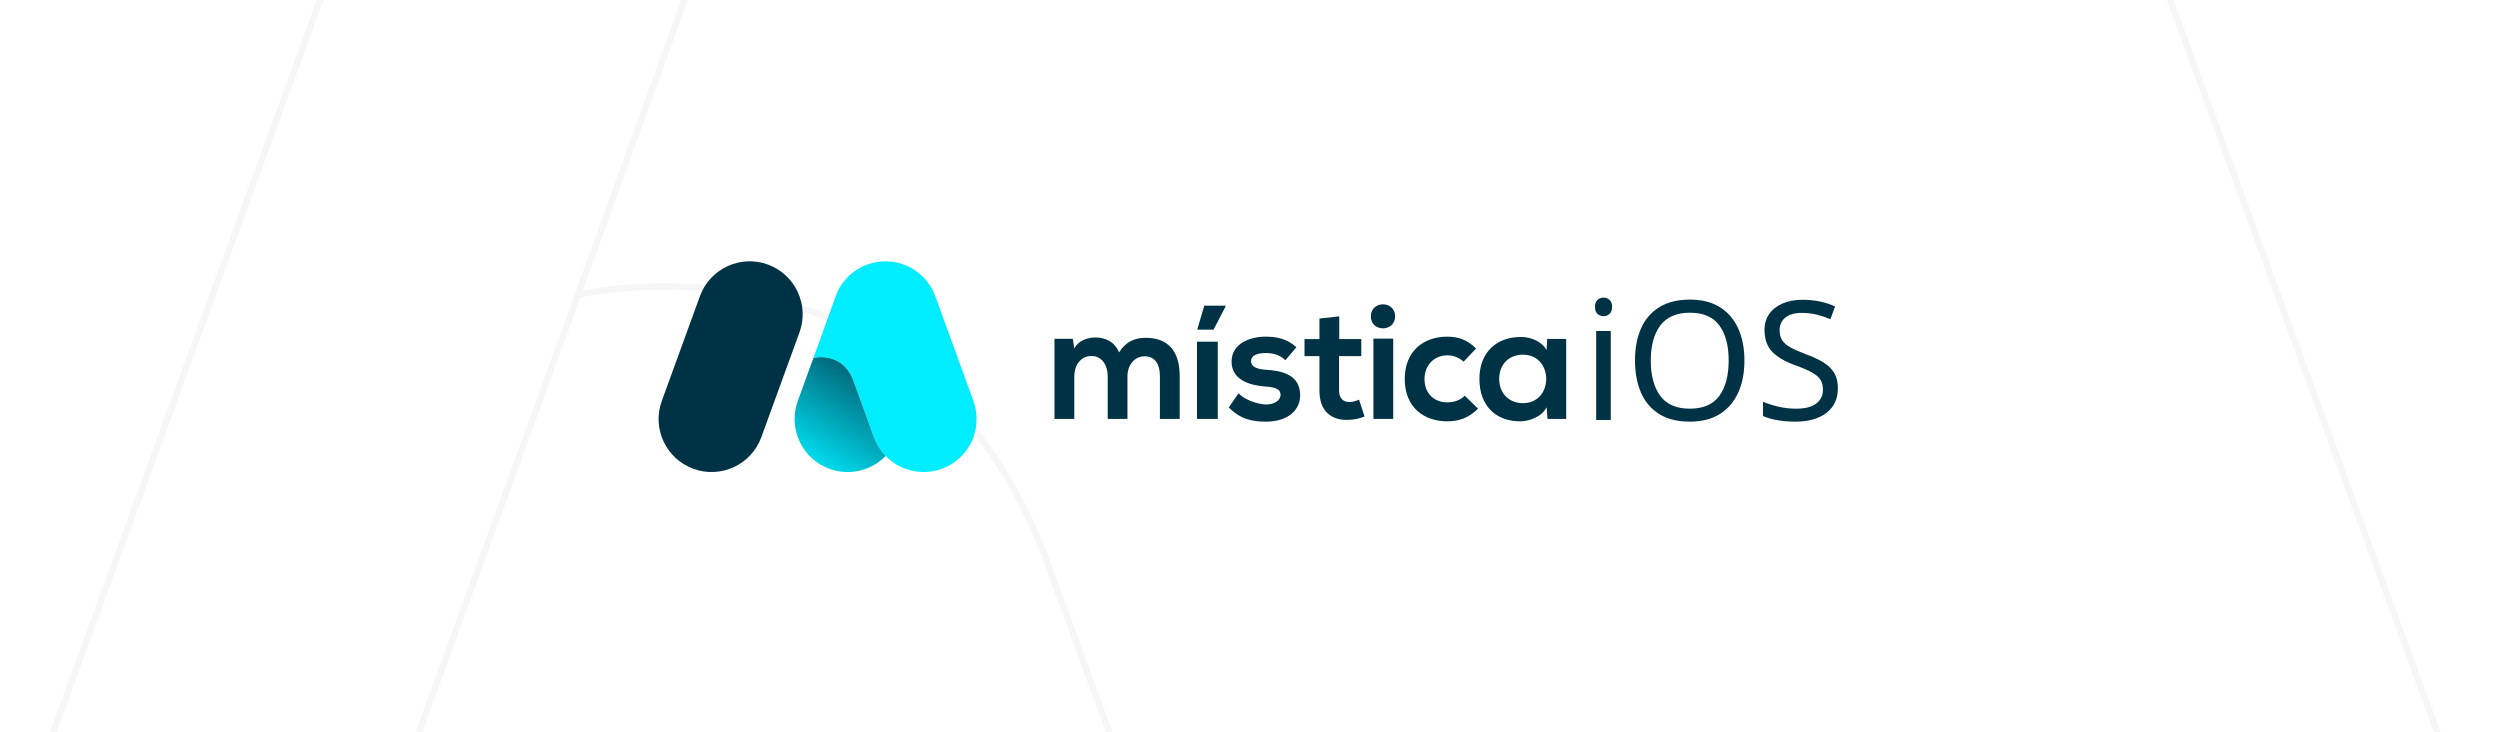
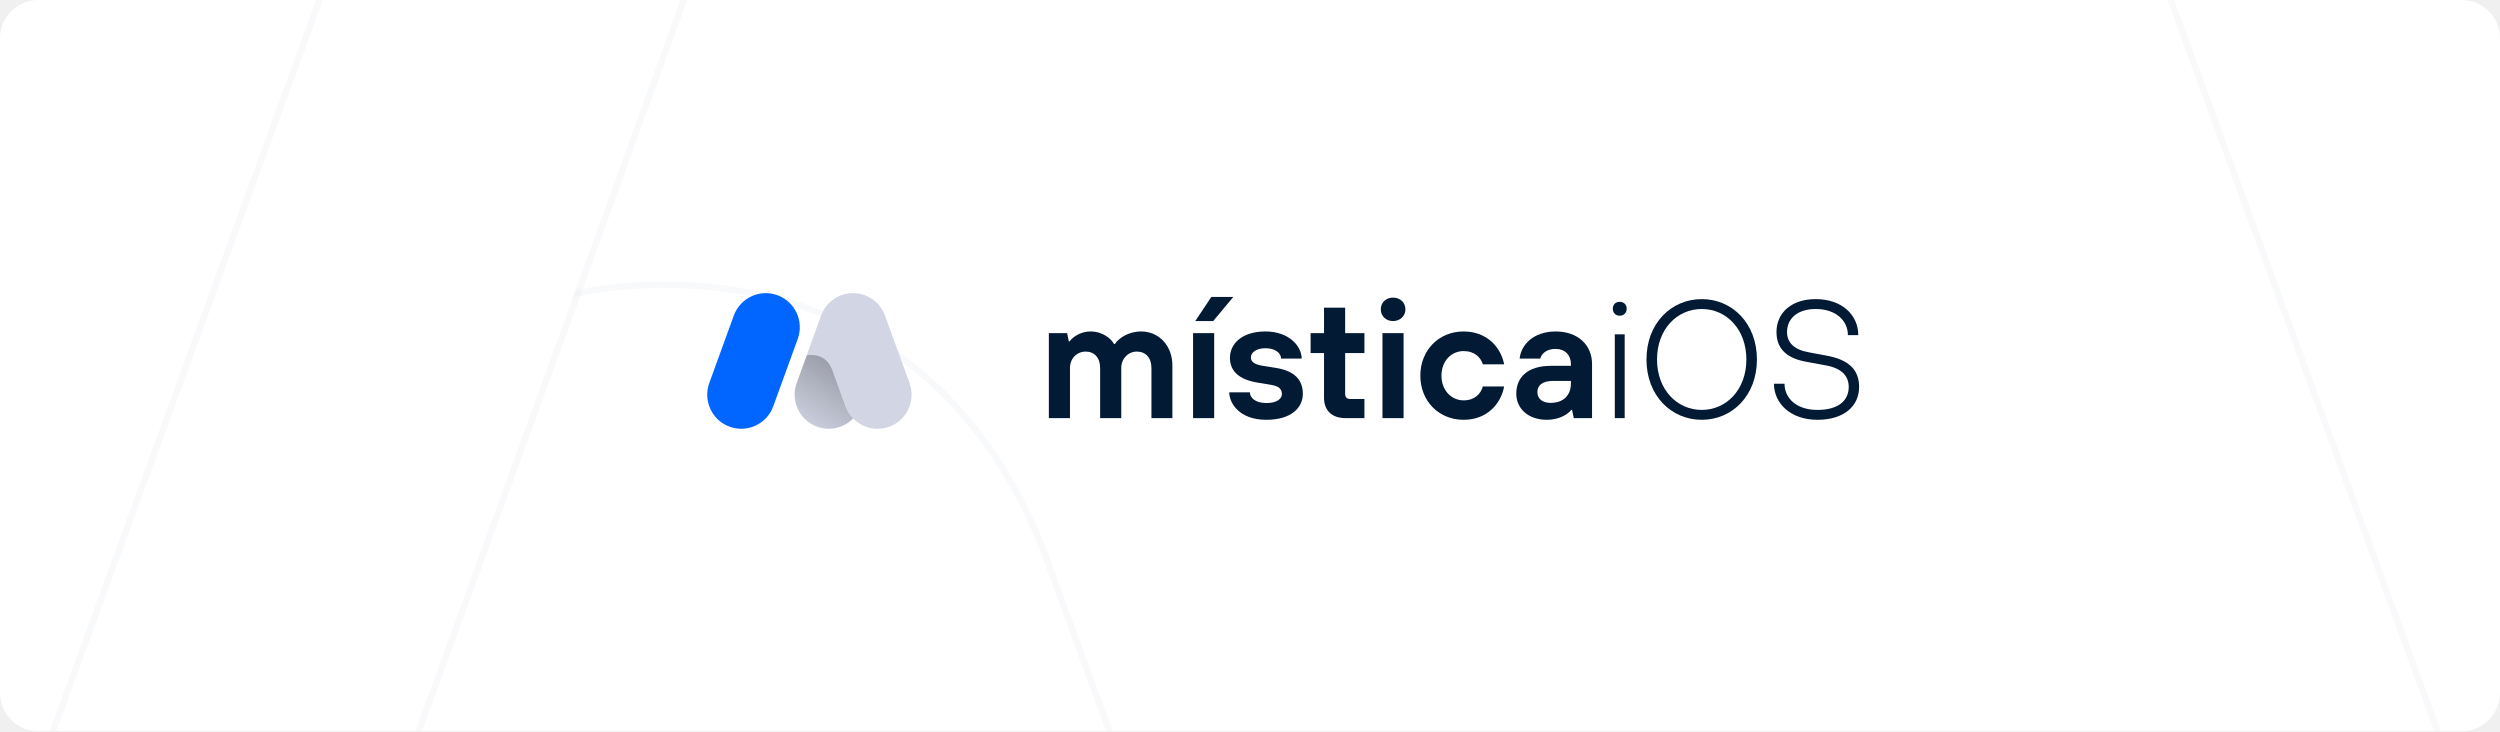
- <svg xmlns="http://www.w3.org/2000/svg" width="1566" height="458" viewBox="0 0 1566 458">
+ <svg xmlns="http://www.w3.org/2000/svg" width="1566" height="458" viewBox="0 0 1566 458" fill="none">
+   <g clip-path="url(#clip0_21_199)">
+     <path d="M1566 -173H0V631H1566V-173Z" fill="white" />
+     <g opacity="0.5">
+       <path opacity="0.3" fill-rule="evenodd" clip-rule="evenodd" d="M202.22 -5.723L-80.446 769.919C-154.594 973.397 -379.862 1078.31 -583.594 1004.25C-787.325 930.186 -892.372 705.199 -818.218 501.725L-535.557 -273.917C-461.404 -477.391 -236.136 -582.307 -32.405 -508.25V-508.245C171.327 -434.189 276.369 -209.197 202.22 -5.723ZM362 183.649C362 183.649 569.341 133.035 653.386 344.138L666.279 379.486L807.705 767.241C881.541 969.674 1105.84 1074.05 1308.7 1000.37C1511.56 926.69 1616.16 702.854 1542.32 500.422L1260.87 -271.239C1187.03 -473.676 962.731 -578.051 759.869 -504.369C643.655 -462.161 559.696 -370.671 523.053 -262.162L362 183.649Z" stroke="#D1D5E4" stroke-width="4" />
+       <path opacity="0.3" d="M362.882 181.319L247.623 498.216C173.964 700.733 278.312 924.654 480.682 998.364C629.676 1052.63 790.252 1010.34 894 903.439" stroke="#D1D5E4" stroke-width="4" />
+     </g>
+     <g clip-path="url(#clip1_21_199)">
+       <path d="M459.647 197.686L444.298 239.924C440.271 251.004 445.975 263.256 457.038 267.289C468.101 271.322 480.334 265.609 484.36 254.529L499.709 212.291C503.735 201.21 498.031 188.959 486.969 184.926C475.906 180.893 463.673 186.606 459.647 197.686Z" fill="#0066FF" />
+       <path d="M505.347 222.586C505.347 222.586 516.656 219.816 521.238 231.372L521.948 233.313L529.658 254.537C533.687 265.613 545.916 271.323 556.976 267.292C562.289 265.356 566.616 261.385 569.005 256.253C571.394 251.122 571.65 245.249 569.716 239.928L554.367 197.688C552.436 192.366 548.472 188.03 543.348 185.635C538.224 183.24 532.361 182.982 527.047 184.917C520.949 187.133 516.193 192.014 514.132 198.175L505.347 222.586Z" fill="#D1D5E4" />
+       <path d="M529.658 254.529L521.948 233.313L521.243 231.379C516.661 219.824 505.352 222.594 505.352 222.594L499.048 239.926C497.113 245.247 497.369 251.12 499.758 256.252C502.147 261.385 506.475 265.356 511.788 267.292C519.683 270.173 528.53 268.14 534.382 262.1C532.291 259.94 530.68 257.359 529.658 254.529Z" fill="#D1D5E4" />
+       <path d="M529.658 254.529L521.948 233.313L521.243 231.379C516.661 219.824 505.352 222.594 505.352 222.594L499.048 239.926C497.113 245.247 497.369 251.12 499.758 256.252C502.147 261.385 506.475 265.356 511.788 267.292C519.683 270.173 528.53 268.14 534.382 262.1C532.291 259.94 530.68 257.359 529.658 254.529Z" fill="url(#paint0_linear_21_199)" fill-opacity="0.4" />
+     </g>
+     <path d="M670.23 261.915V230.52C670.23 224.535 674.535 220.23 680.1 220.23C685.455 220.23 689.13 224.01 689.13 230.52V261.915H702.36V230.52C702.36 224.535 706.77 220.23 712.125 220.23C717.585 220.23 721.26 224.01 721.26 230.52V261.915H734.385V228.945C734.385 216.555 725.985 207.63 714.855 207.63C706.665 207.63 700.68 211.935 698.37 215.505H697.845C696.06 212.25 690.915 207.63 683.04 207.63C676.95 207.63 671.91 211.095 670.02 213.825H669.495L668.445 208.68H657V261.915H670.23Z" fill="#031A34" />
+     <path d="M759.937 201.12L772.537 186H758.782L748.702 201.12H759.937ZM760.567 261.915V208.68H747.337V261.915H760.567Z" fill="#031A34" />
+     <path d="M793.217 262.965C808.652 262.965 816.107 255.51 816.107 246.69C816.107 237.66 810.542 232.2 798.992 230.415L790.487 229.05C785.657 228.21 783.557 226.53 783.557 223.905C783.557 221.07 786.497 218.13 792.692 218.13C798.992 218.13 802.457 221.28 802.457 224.64H815.372C815.372 216.975 807.602 207.63 792.692 207.63C777.992 207.63 770.432 215.295 770.432 224.115C770.432 232.62 776.312 237.765 787.652 239.655L795.947 241.02C801.197 241.86 802.982 243.75 802.982 246.795C802.982 249.735 800.042 252.465 793.217 252.465C786.182 252.465 782.927 249 782.927 245.745H770.012C770.012 252.465 776.207 262.965 793.217 262.965Z" fill="#031A34" />
+     <path d="M854.674 261.915V249.945H846.064C843.649 249.945 842.599 248.895 842.599 246.48V221.175H854.674V208.68H842.599V192.72H829.369V208.68H820.969V221.175H829.369V249.21C829.369 257.085 834.199 261.915 842.914 261.915H854.674Z" fill="#031A34" />
+     <path d="M872.59 201.12C877 201.12 880.36 197.97 880.36 193.77C880.36 189.465 877 186.42 872.59 186.42C868.18 186.42 864.925 189.465 864.925 193.77C864.925 197.97 868.18 201.12 872.59 201.12ZM879.205 261.915V208.68H865.975V261.915H879.205Z" fill="#031A34" />
+     <path d="M916.79 262.965C931.7 262.965 940.205 252.78 942.2 242.07H928.865C927.5 246.795 923.72 250.785 916.79 250.785C909.23 250.785 902.93 244.59 902.93 235.35C902.93 226.005 909.23 219.915 916.79 219.915C923.72 219.915 927.5 223.905 928.865 228.21H942.2C940.205 217.815 931.7 207.63 916.79 207.63C901.355 207.63 889.7 219.285 889.7 235.35C889.7 251.31 901.355 262.965 916.79 262.965Z" fill="#031A34" />
+     <path d="M969.01 262.965C976.78 262.965 982.24 259.395 984.235 256.77H984.76L985.81 261.915H997.255V228C997.255 216.24 988.54 207.63 974.47 207.63C960.4 207.63 952.735 216.135 951.895 224.64H964.81C965.545 221.7 968.59 218.55 974.47 218.55C980.245 218.55 984.025 222.435 984.025 228V229.155H971.53C956.83 229.155 949.795 236.4 949.795 246.585C949.795 255.825 957.145 262.965 969.01 262.965ZM971.32 252.36C965.965 252.36 963.025 249.63 963.025 245.535C963.025 241.545 965.965 238.605 972.895 238.605H984.025V240.18C984.025 247.635 979.3 252.36 971.32 252.36Z" fill="#031A34" />
+     <path d="M1014.55 197.76C1017.18 197.76 1018.96 195.975 1018.96 193.35C1018.96 190.83 1017.18 189.045 1014.55 189.045C1012.03 189.045 1010.25 190.83 1010.25 193.35C1010.25 195.975 1012.03 197.76 1014.55 197.76ZM1017.7 261.915V209.415H1011.51V261.915H1017.7Z" fill="#031A34" />
+     <path d="M1066 262.965C1085.11 262.965 1100.54 247.74 1100.54 225.165C1100.54 202.59 1085.11 187.365 1066 187.365C1046.78 187.365 1031.35 202.59 1031.35 225.165C1031.35 247.74 1046.78 262.965 1066 262.965ZM1066 256.77C1050.46 256.77 1037.96 244.065 1037.96 225.165C1037.96 206.265 1050.46 193.56 1066 193.56C1081.43 193.56 1093.93 206.265 1093.93 225.165C1093.93 244.065 1081.43 256.77 1066 256.77Z" fill="#031A34" />
+     <path d="M1138.41 262.965C1155.42 262.965 1164.55 254.145 1164.55 242.385C1164.55 231.885 1158.46 225.375 1144.08 222.75L1132.84 220.65C1123.71 218.97 1119.4 214.56 1119.4 207.945C1119.4 199.86 1125.6 193.56 1137.36 193.56C1150.06 193.56 1157.52 200.91 1157.52 209.94H1164.03C1164.03 197.34 1153.84 187.365 1137.36 187.365C1121.92 187.365 1112.79 196.185 1112.79 207.945C1112.79 218.235 1118.88 224.22 1130.95 226.53L1144.08 228.945C1153.84 230.835 1158.04 235.665 1158.04 242.385C1158.04 250.47 1152.16 256.77 1138.41 256.77C1125.18 256.77 1117.83 249.315 1117.83 240.39H1111.21C1111.21 252.57 1121.5 262.965 1138.41 262.965Z" fill="#031A34" />
+   </g>
  <defs>
-     <linearGradient id="mistica-ios-a" x1="24.591%" x2="89.844%" y1="107.73%" y2="-24.007%">
-       <stop offset="0%" stop-color="#003245" stop-opacity="0" />
-       <stop offset="100%" stop-color="#003245" />
+     <linearGradient id="paint0_linear_21_199" x1="539.172" y1="207.737" x2="500.237" y2="268.651" gradientUnits="userSpaceOnUse">
+       <stop />
+       <stop offset="1" stop-opacity="0" />
    </linearGradient>
+     <clipPath id="clip0_21_199">
+       <rect width="1566" height="458" rx="24" fill="white" />
+     </clipPath>
+     <clipPath id="clip1_21_199">
+       <rect width="129.447" height="85.829" fill="white" transform="translate(442.59 183.206)" />
+     </clipPath>
  </defs>
-   <g fill="none" fill-rule="evenodd">
-     <rect width="1566" height="458" fill="#FFF" />
-     <g transform="translate(-842 -530.924)">
-       <rect width="1566" height="458" x="842" y="532" fill="#FFF" fill-rule="nonzero" />
-       <rect width="1566" height="804" x="842" y="359" fill="#FFF" fill-opacity=".908" fill-rule="nonzero" />
-       <g stroke="#EAEAEA" stroke-width="4" opacity=".43">
-         <path d="M1044.22,526.277 L761.554,1301.919 C687.406,1505.397 462.138,1610.309 258.406,1536.247 C54.675,1462.186 -50.372,1237.199 23.782,1033.725 L306.443,258.083 C380.596,54.609 605.864,-50.307 809.595,23.75 L809.595,23.755 C1013.327,97.811 1118.369,322.803 1044.22,526.277 Z M1204,715.649 C1204,715.649 1411.341,665.035 1495.386,876.138 L1508.279,911.486 L1649.705,1299.241 C1723.542,1501.674 1947.843,1606.048 2150.7,1532.372 C2353.558,1458.69 2458.156,1234.854 2384.32,1032.422 L2102.868,260.761 C2029.032,58.324 1804.731,-46.051 1601.869,27.631 C1485.655,69.839 1401.696,161.329 1365.053,269.838 L1204,715.649 Z" />
-         <path d="M1204.882,713.319 L1089.623,1030.216 C1015.964,1232.733 1120.312,1456.654 1322.682,1530.364 C1471.676,1584.628 1632.252,1542.337 1736,1435.439" />
-       </g>
-       <g fill-rule="nonzero" transform="translate(1245 685)">
-         <rect width="136.196" height="66.352" x="-13.428" y="42.429" fill="#003245" rx="33.176" transform="rotate(-70 54.67 75.605)" />
-         <path fill="#00EDFF" d="M106.564,70.132 C106.564,70.132 124.164,65.828 131.296,83.784 L132.4,86.8 L144.4,119.78 C150.67,136.991 169.703,145.863 186.916,139.6 L186.916,139.6 C195.184,136.591 201.919,130.421 205.637,122.447 C209.356,114.473 209.754,105.348 206.744,97.08 L182.856,31.444 C179.85,23.173 173.681,16.436 165.706,12.715 C157.732,8.993 148.606,8.592 140.336,11.6 L140.336,11.6 C130.845,15.042 123.444,22.628 120.236,32.2 L106.564,70.132 Z" />
-         <path fill="#00EDFF" d="M144.4,119.768 L132.4,86.8 L131.304,83.796 C124.172,65.84 106.572,70.144 106.572,70.144 L96.76,97.076 C93.749,105.344 94.146,114.47 97.865,122.445 C101.584,130.421 108.319,136.591 116.588,139.6 L116.588,139.6 C128.875,144.076 142.645,140.917 151.752,131.532 C148.497,128.175 145.991,124.165 144.4,119.768 Z" />
-         <path fill="url(#mistica-ios-a)" d="M144.4,119.768 L132.4,86.8 L131.304,83.796 C124.172,65.84 106.572,70.144 106.572,70.144 L96.76,97.076 C93.749,105.344 94.146,114.47 97.865,122.445 C101.584,130.421 108.319,136.591 116.588,139.6 L116.588,139.6 C128.875,144.076 142.645,140.917 151.752,131.532 C148.497,128.175 145.991,124.165 144.4,119.768 Z" />
-         <path fill="#003245" d="M290.86,108.324 L290.86,81.5 C290.86,74.896 287.408,68.904 280.6,68.904 C273.896,68.904 269.932,74.904 269.932,81.5 L269.932,108.324 L257.532,108.324 L257.532,58.132 L269.016,58.132 L269.928,64.228 C272.572,59.152 278.36,57.32 283.128,57.32 C289.128,57.32 295.128,59.76 297.96,66.668 C302.432,59.556 308.224,57.524 314.724,57.524 C328.948,57.524 335.96,66.26 335.96,81.3 L335.96,108.324 L323.56,108.324 L323.56,81.3 C323.56,74.696 320.816,69.108 314.112,69.108 C307.408,69.108 303.24,74.896 303.24,81.508 L303.24,108.332 L290.86,108.324 Z M346.8,108.324 L346.8,59.964 L359.804,59.964 L359.804,108.324 L346.8,108.324 Z M364.68,37.408 L351.372,37.408 L347.104,51.836 L347.104,52.444 L357.16,52.444 L364.68,37.916 L364.68,37.408 Z M402.184,71.544 C398.628,68.192 394.584,67.076 389.784,67.076 C383.892,67.076 380.64,68.904 380.64,72.052 C380.64,75.304 383.588,77.132 389.988,77.54 C399.436,78.148 411.424,80.284 411.424,93.592 C411.424,102.432 404.224,110.052 389.888,110.052 C381.96,110.052 374.036,108.732 366.72,101.112 L372.816,92.272 C376.372,96.232 384.5,99.18 390.088,99.28 C394.764,99.384 399.132,96.944 399.132,93.28 C399.132,89.824 396.288,88.404 389.176,87.996 C379.728,87.284 368.448,83.832 368.448,72.452 C368.448,60.852 380.448,56.804 389.58,56.804 C397.404,56.804 403.296,58.328 409.088,63.408 L402.184,71.544 Z M435.896,44.112 L435.896,58.336 L449.712,58.336 L449.712,69.004 L435.792,69.004 L435.792,90.644 C435.792,95.42 438.436,97.756 442.296,97.756 C444.384,97.698 446.433,97.177 448.296,96.232 L451.752,106.8 C448.499,108.159 445.017,108.882 441.492,108.932 C430.62,109.332 423.492,103.144 423.492,90.644 L423.492,69.004 L414.144,69.004 L414.144,58.336 L423.492,58.336 L423.492,45.432 L435.896,44.112 Z M522.852,101.924 C517.06,107.612 510.964,109.848 503.548,109.848 C489.02,109.848 476.928,101.112 476.928,83.332 C476.928,65.552 489.02,56.812 503.548,56.812 C510.66,56.812 516.148,58.844 521.632,64.228 L513.808,72.46 C511.055,69.951 507.476,68.541 503.752,68.496 C495.42,68.496 489.324,74.592 489.324,83.332 C489.324,92.88 495.828,97.96 503.548,97.96 C507.512,97.96 511.472,96.844 514.52,93.796 L522.852,101.924 Z M566.172,58.236 L578.06,58.236 L578.06,108.324 L566.376,108.324 L565.768,101.008 C562.92,106.9 555.1,109.748 549.512,109.848 C534.676,109.948 523.704,100.804 523.704,83.228 C523.704,65.956 535.184,56.916 549.816,57.016 C556.52,57.016 562.92,60.168 565.768,65.144 L566.172,58.236 Z M536.1,83.228 C536.1,92.78 542.704,98.468 550.932,98.468 C570.44,98.468 570.44,68.092 550.932,68.092 C542.704,68.092 536.1,73.68 536.1,83.228 Z" />
-         <polygon fill="#003245" points="457.312 58.032 457.312 108.324 469.712 108.324 469.712 58.032" />
-         <path fill="#003245" d="M470.9,44.084 C470.9,54.116 455.7,54.116 455.7,44.084 C455.7,34.052 470.9,34.048 470.9,44.084 Z" />
-         <text fill="#003245" font-family="Nexa-Light, Nexa" font-size="104" font-weight="300" transform="translate(588 12)">
-           <tspan x="0" y="97">iOS</tspan>
-         </text>
-       </g>
-     </g>
-   </g>
</svg>
